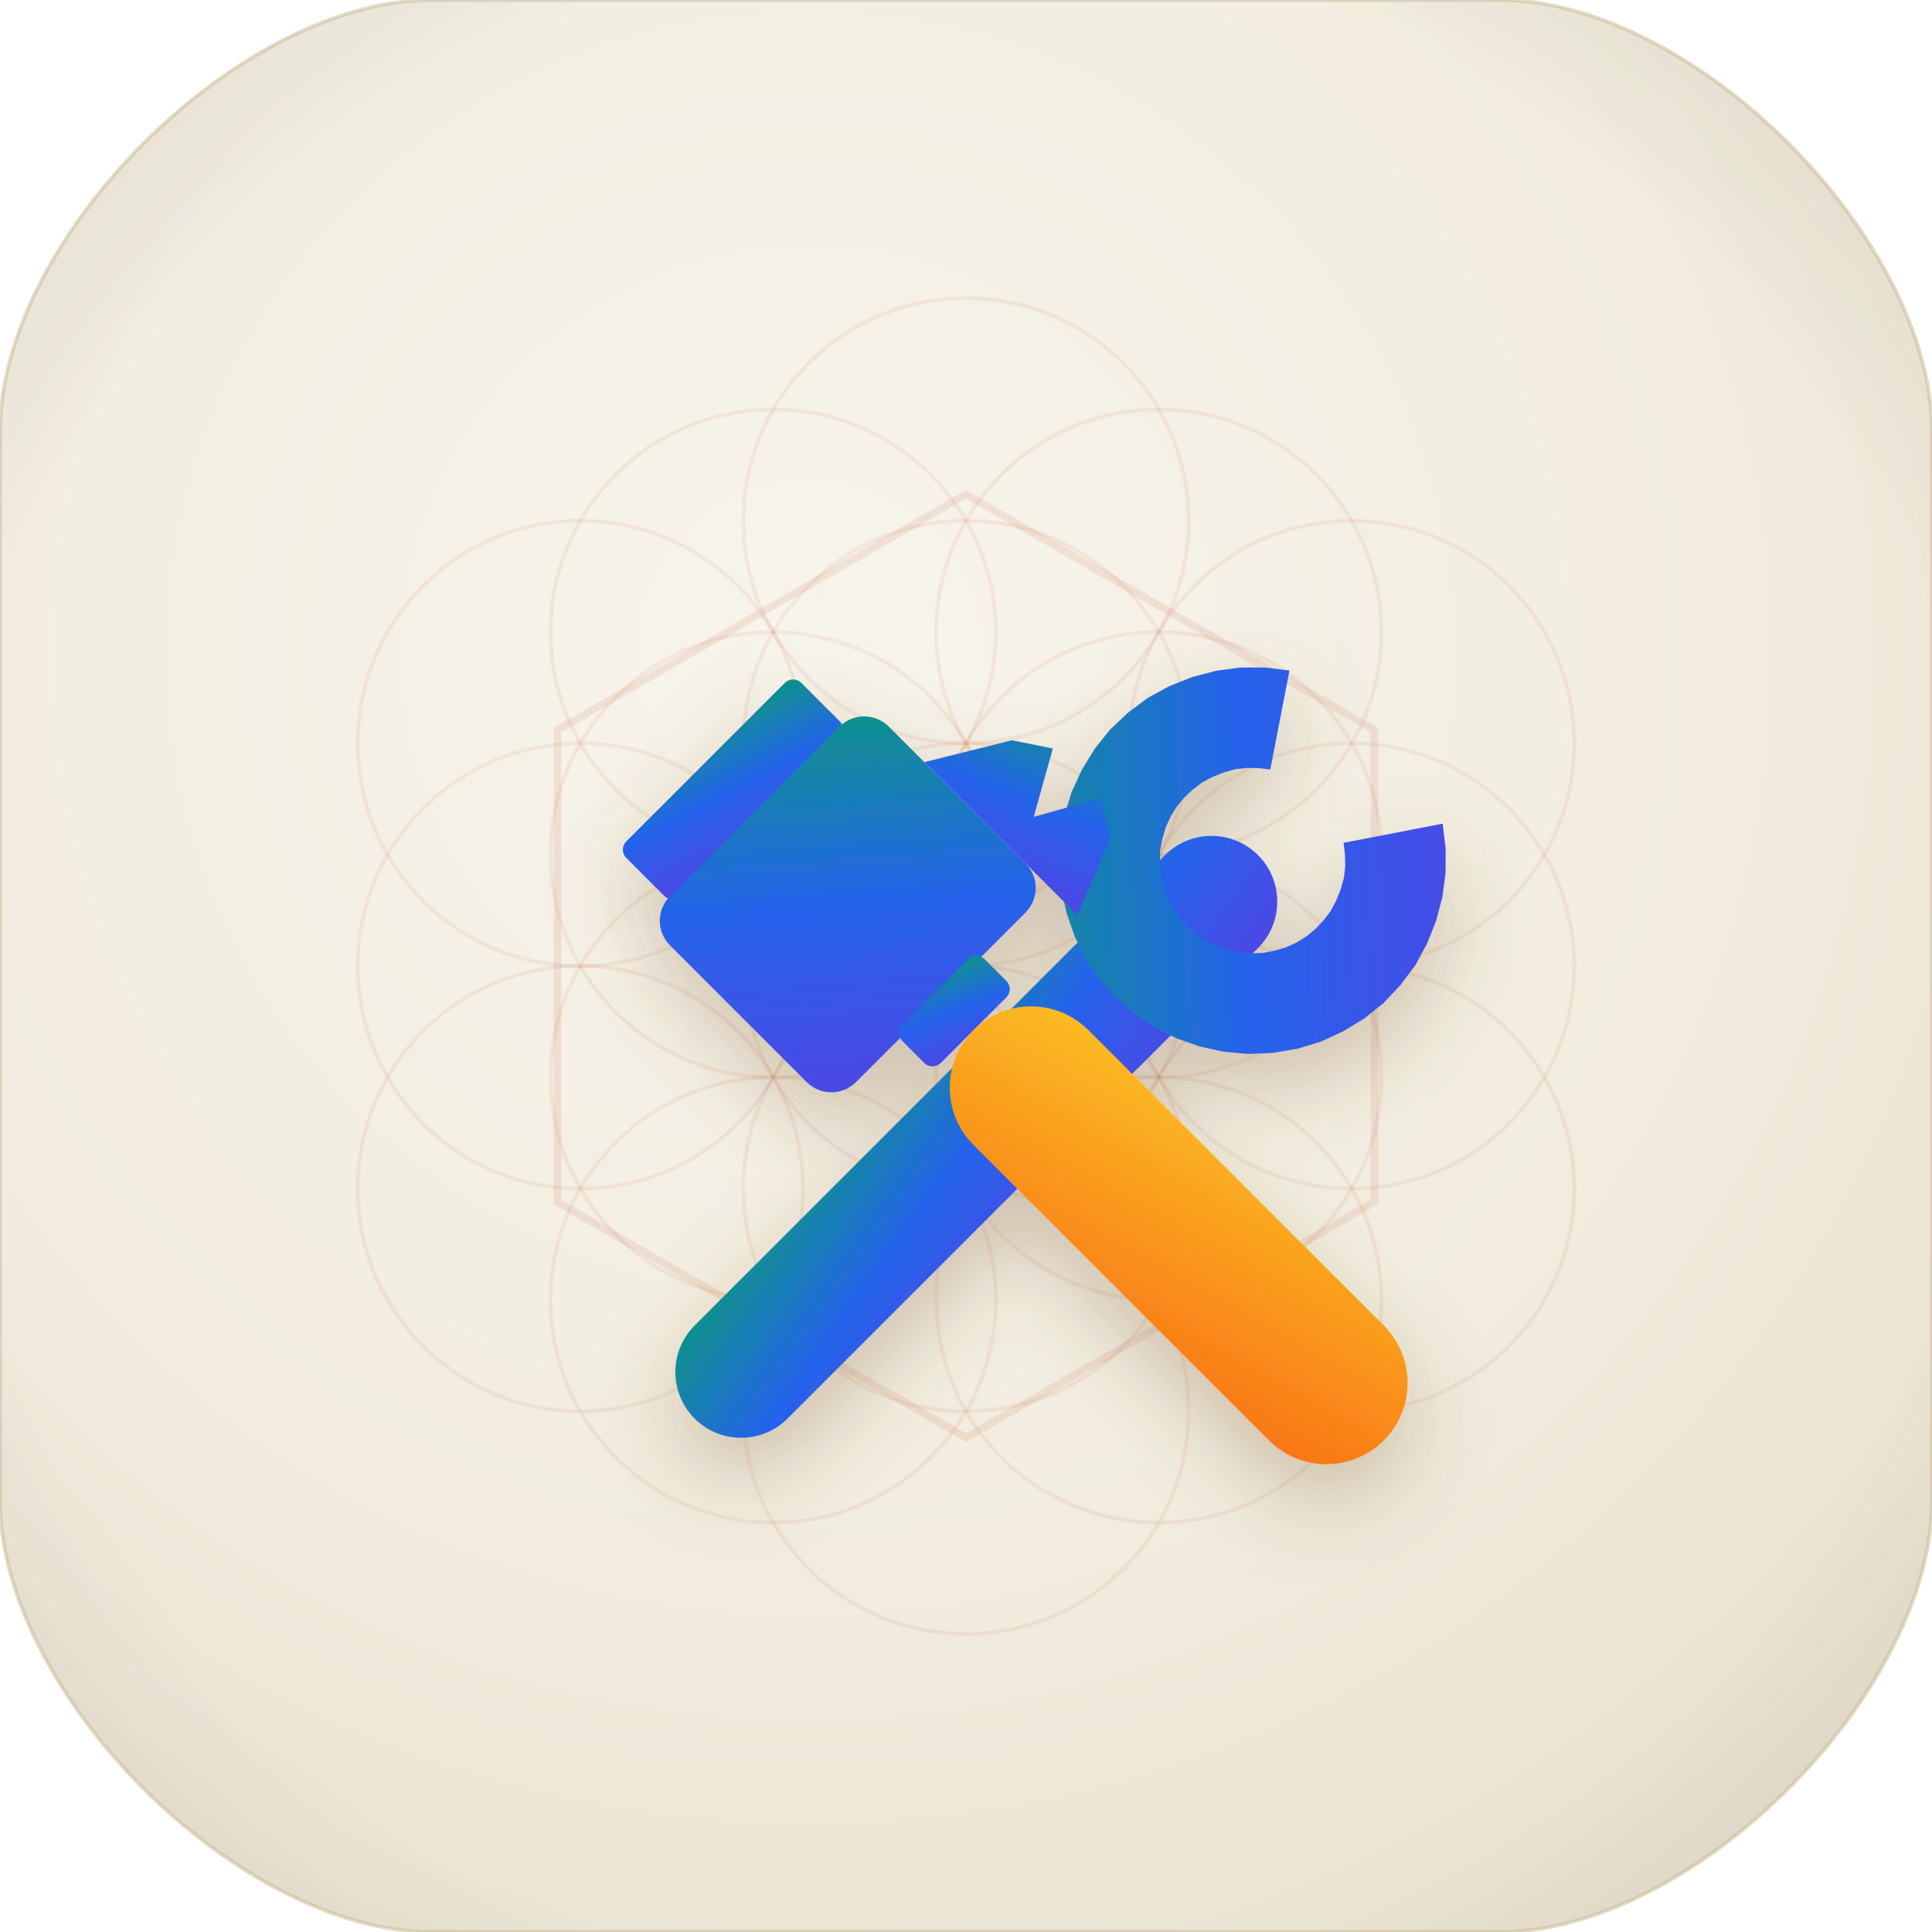
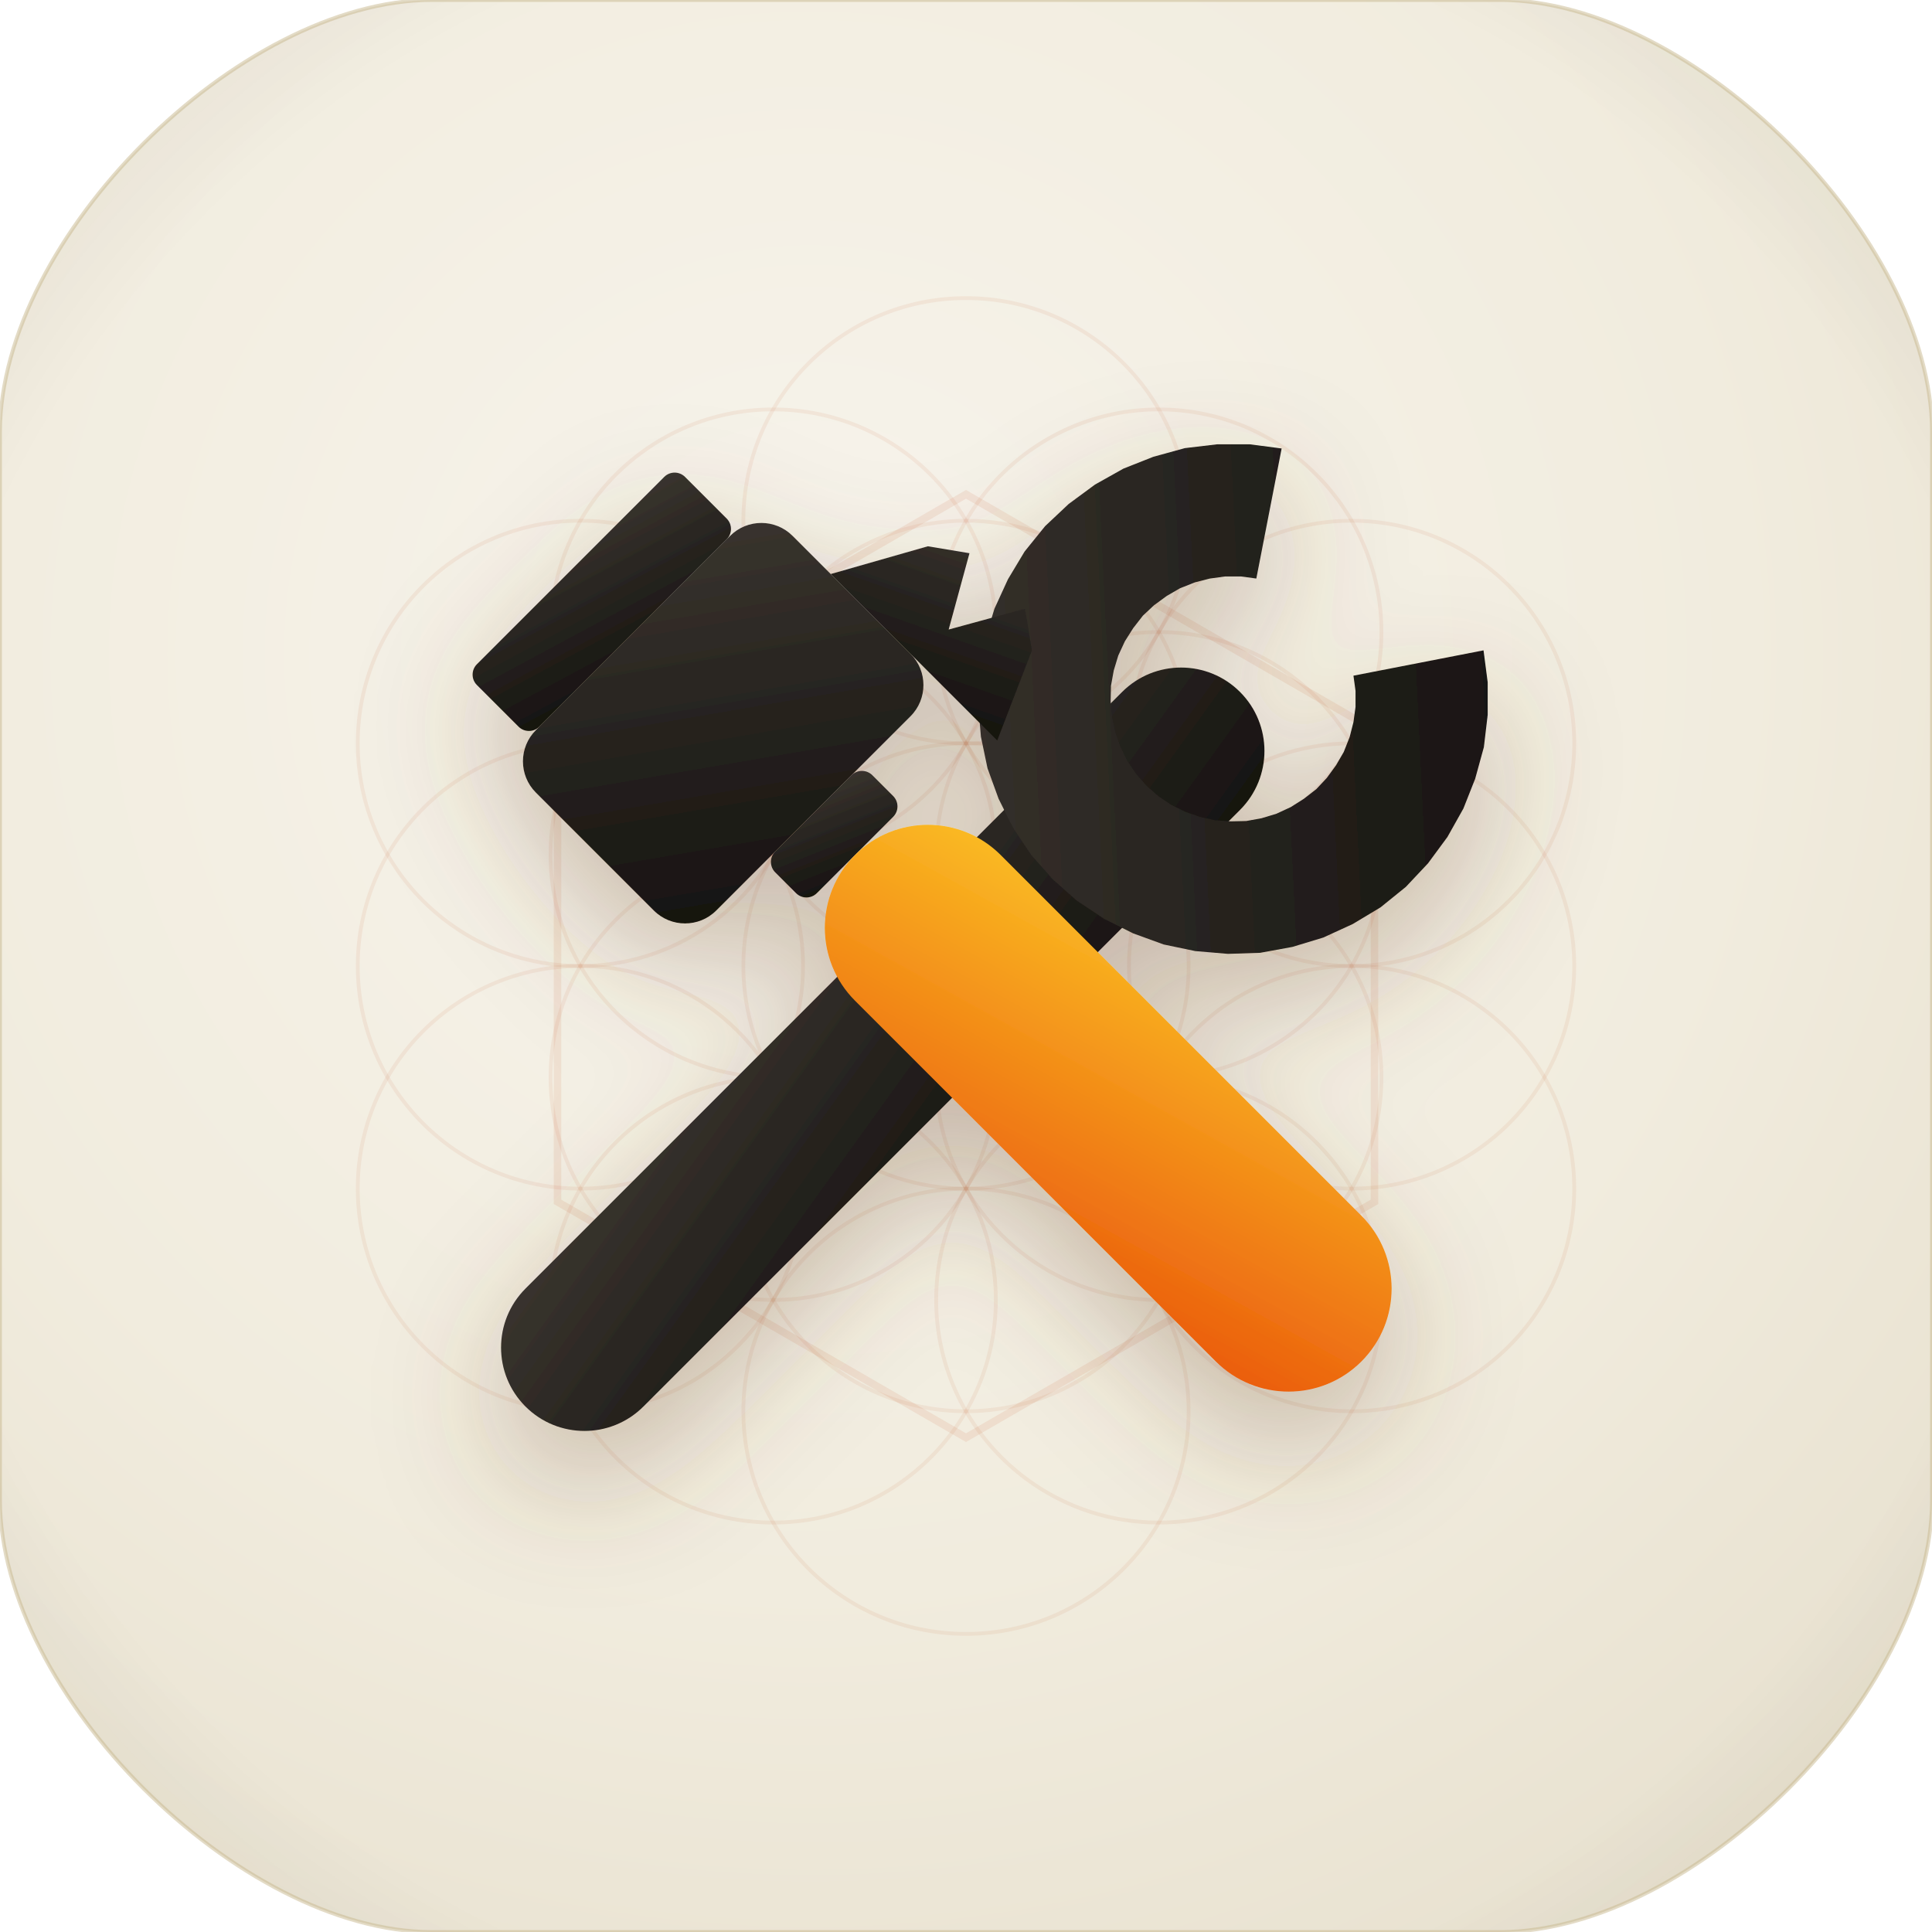
<svg xmlns="http://www.w3.org/2000/svg" width="1024" height="1024" viewBox="0 0 1024 1024">
  <defs>
    <radialGradient id="cream" cx="42%" cy="34%" r="80%">
      <stop offset="0%" stop-color="#F7F4EC" />
      <stop offset="60%" stop-color="#F1ECDE" />
      <stop offset="100%" stop-color="#E7E0CE" />
    </radialGradient>
    <linearGradient id="metal" x1="0" y1="0" x2="1" y2="1">
-       <stop offset="0%" stop-color="#0D9488" />
-       <stop offset="50%" stop-color="#2563EB" />
-       <stop offset="100%" stop-color="#4F46E5" />
+       <stop offset="0%" stop-color="#3A352F" />
+       <stop offset="55%" stop-color="#24211D" />
+       <stop offset="100%" stop-color="#16130F" />
    </linearGradient>
    <linearGradient id="grip" x1="0" y1="0" x2="1" y2="1">
      <stop offset="0%" stop-color="#FBBF24" />
-       <stop offset="100%" stop-color="#F97316" />
+       <stop offset="100%" stop-color="#EA580C" />
    </linearGradient>
    <filter id="toolShadow" x="-30%" y="-30%" width="160%" height="160%">
-       <feDropShadow dx="0" dy="9" stdDeviation="11" flood-color="#7A5530" flood-opacity="0.30" />
+       <feDropShadow dx="0" dy="10" stdDeviation="13" flood-color="#6B4A28" flood-opacity="0.32" />
    </filter>
    <clipPath id="tile">
      <path d="M0,229     C0,126.477 126.477,0 229,0     L795,0     C897.523,0 1024,126.477 1024,229     L1024,795     C1024,897.523 897.523,1024 795,1024     L229,1024     C126.477,1024 0,897.523 0,795     Z" />
    </clipPath>
-     <radialGradient id="vig" cx="50%" cy="50%" r="75%">
+     <radialGradient id="vig" cx="50%" cy="50%" r="78%">
      <stop offset="70%" stop-color="#000000" stop-opacity="0" />
      <stop offset="100%" stop-color="#8A6A3A" stop-opacity="0.14" />
    </radialGradient>
  </defs>
  <g clip-path="url(#tile)">
    <rect width="1024" height="1024" fill="url(#cream)" />
-     <g fill="none" stroke="#C96442" stroke-width="2" stroke-opacity="0.10">
+     <g fill="none" stroke="#C96442" stroke-width="2" stroke-opacity="0.09">
      <circle cx="512.00" cy="512.00" r="118" />
      <circle cx="512.00" cy="394.00" r="118" />
      <circle cx="614.19" cy="453.00" r="118" />
      <circle cx="614.19" cy="571.00" r="118" />
      <circle cx="512.00" cy="630.00" r="118" />
      <circle cx="409.81" cy="571.00" r="118" />
      <circle cx="409.81" cy="453.00" r="118" />
      <circle cx="614.19" cy="335.00" r="118" />
      <circle cx="716.38" cy="512.00" r="118" />
      <circle cx="614.19" cy="689.00" r="118" />
      <circle cx="409.81" cy="689.00" r="118" />
      <circle cx="307.62" cy="512.00" r="118" />
      <circle cx="409.81" cy="335.00" r="118" />
      <circle cx="512.00" cy="276.00" r="118" />
      <circle cx="716.38" cy="394.00" r="118" />
      <circle cx="716.38" cy="630.00" r="118" />
      <circle cx="512.00" cy="748.00" r="118" />
      <circle cx="307.62" cy="630.00" r="118" />
      <circle cx="307.62" cy="394.00" r="118" />
    </g>
-     <path d="M512.00,262.00L728.51,387.00L728.51,637.00L512.00,762.00L295.49,637.00L295.49,387.00Z" fill="none" stroke="#C96442" stroke-width="4" stroke-opacity="0.13" />
-     <g transform="translate(545 575) scale(2.05)" filter="url(#toolShadow)">
+     <path d="M512.00,262.00L728.51,387.00L728.51,637.00L512.00,762.00L295.49,637.00L295.49,387.00Z" fill="none" stroke="#C96442" stroke-width="4" stroke-opacity="0.12" />
+     <g transform="translate(512 512) scale(2.6)" filter="url(#toolShadow)">
      <g transform="rotate(-45)">
        <g fill="url(#metal)">
-           <rect x="-122" y="-17" width="206" height="34" rx="17" />
-           <polygon points="123.5,28.0 119.6,33.0 115.1,37.5 110.0,41.4 104.5,44.6 98.7,47.1 92.6,48.9 86.3,49.8 79.9,50.0 73.6,49.3 67.4,47.8 61.4,45.6 55.8,42.6 50.6,38.9 45.9,34.6 41.8,29.7 38.4,24.4 35.6,18.6 33.6,12.6 32.4,6.4 32.0,0.0 32.4,-6.4 33.6,-12.6 35.6,-18.6 38.4,-24.4 41.8,-29.7 45.9,-34.6 50.6,-38.9 55.8,-42.6 61.4,-45.6 67.4,-47.8 73.6,-49.3 79.9,-50.0 86.3,-49.8 92.6,-48.9 98.7,-47.1 104.5,-44.6 110.0,-41.4 115.1,-37.5 119.6,-33.0 123.5,-28.0 101.9,-13.4 100.0,-15.8 97.9,-18.0 95.5,-19.9 92.8,-21.4 90.0,-22.6 87.1,-23.5 84.1,-23.9 81.0,-24.0 78.0,-23.7 75.0,-23.0 72.1,-21.9 69.4,-20.4 66.9,-18.7 64.7,-16.6 62.7,-14.3 61.0,-11.7 59.7,-9.0 58.8,-6.0 58.2,-3.0 58.0,0.0 58.2,3.0 58.8,6.0 59.7,9.0 61.0,11.7 62.7,14.3 64.7,16.6 66.9,18.7 69.4,20.4 72.1,21.9 75.0,23.0 78.0,23.7 81.0,24.0 84.1,23.9 87.1,23.5 90.0,22.6 92.8,21.4 95.5,19.9 97.9,18.0 100.0,15.8 101.9,13.4" />
+           <g transform="translate(-5 0)">
+             <rect x="-122" y="-17" width="206" height="34" rx="17" />
+             <polygon points="125.1,29.1 121.1,34.3 116.4,39.0 111.2,43.1 105.4,46.4 99.4,49.0 93.0,50.8 86.4,51.8 79.8,52.0 73.2,51.3 66.8,49.7 60.6,47.4 54.8,44.3 49.3,40.5 44.5,36.0 40.2,30.9 36.6,25.4 33.8,19.4 31.7,13.1 30.4,6.6 30.0,0.0 30.4,-6.6 31.7,-13.1 33.8,-19.4 36.6,-25.4 40.2,-30.9 44.5,-36.0 49.3,-40.5 54.8,-44.3 60.6,-47.4 66.8,-49.7 73.2,-51.3 79.8,-52.0 86.4,-51.8 93.0,-50.8 99.4,-49.0 105.4,-46.4 111.2,-43.1 116.4,-39.0 121.1,-34.3 125.1,-29.1 102.7,-14.0 100.8,-16.5 98.5,-18.8 96.0,-20.7 93.3,-22.3 90.3,-23.6 87.3,-24.4 84.1,-24.9 81.0,-25.0 77.8,-24.6 74.7,-23.9 71.7,-22.8 68.9,-21.3 66.3,-19.5 64.0,-17.3 61.9,-14.9 60.2,-12.2 58.8,-9.3 57.8,-6.3 57.2,-3.2 57.0,0.0 57.2,3.2 57.8,6.3 58.8,9.3 60.2,12.2 61.9,14.9 64.0,17.3 66.3,19.5 68.9,21.3 71.7,22.8 74.7,23.9 77.8,24.6 81.0,25.0 84.1,24.9 87.3,24.4 90.3,23.6 93.3,22.3 96.0,20.7 98.5,18.8 100.8,16.5 102.7,14.0" />
+           </g>
        </g>
      </g>
      <g transform="rotate(45)">
        <g fill="url(#metal)">
-           <rect x="-118" y="-32" width="20" height="64" rx="3" />
-           <rect x="-100" y="-40" width="68" height="80" rx="9" />
-           <path d="M-78,-40 L-66,-60 L-57,-66 L-48,-50 L-39,-66 L-30,-60 L-22,-40 Z" />
-           <rect x="-34" y="-15" width="14" height="30" rx="3" />
+           <g transform="translate(-10 0)">
+             <rect x="-104" y="-30" width="18" height="60" rx="3" />
+             <rect x="-86" y="-37" width="52" height="74" rx="9" />
+             <path d="M-66,-37 L-56,-55 L-49,-60 L-41,-46 L-33,-60 L-26,-55 L-18,-37 Z" />
+             <rect x="-34" y="-14" width="12" height="28" rx="3" />
+           </g>
        </g>
        <g fill="url(#grip)">
-           <rect x="-20" y="-21" width="150" height="42" rx="21" />
+           <g transform="translate(-10 0)">
+             <rect x="-22" y="-21" width="146" height="42" rx="21" />
+           </g>
        </g>
      </g>
    </g>
    <rect width="1024" height="1024" fill="url(#vig)" />
  </g>
  <path d="M0,229     C0,126.477 126.477,0 229,0     L795,0     C897.523,0 1024,126.477 1024,229     L1024,795     C1024,897.523 897.523,1024 795,1024     L229,1024     C126.477,1024 0,897.523 0,795     Z" fill="none" stroke="#C9B98E" stroke-opacity="0.5" stroke-width="2" />
</svg>
